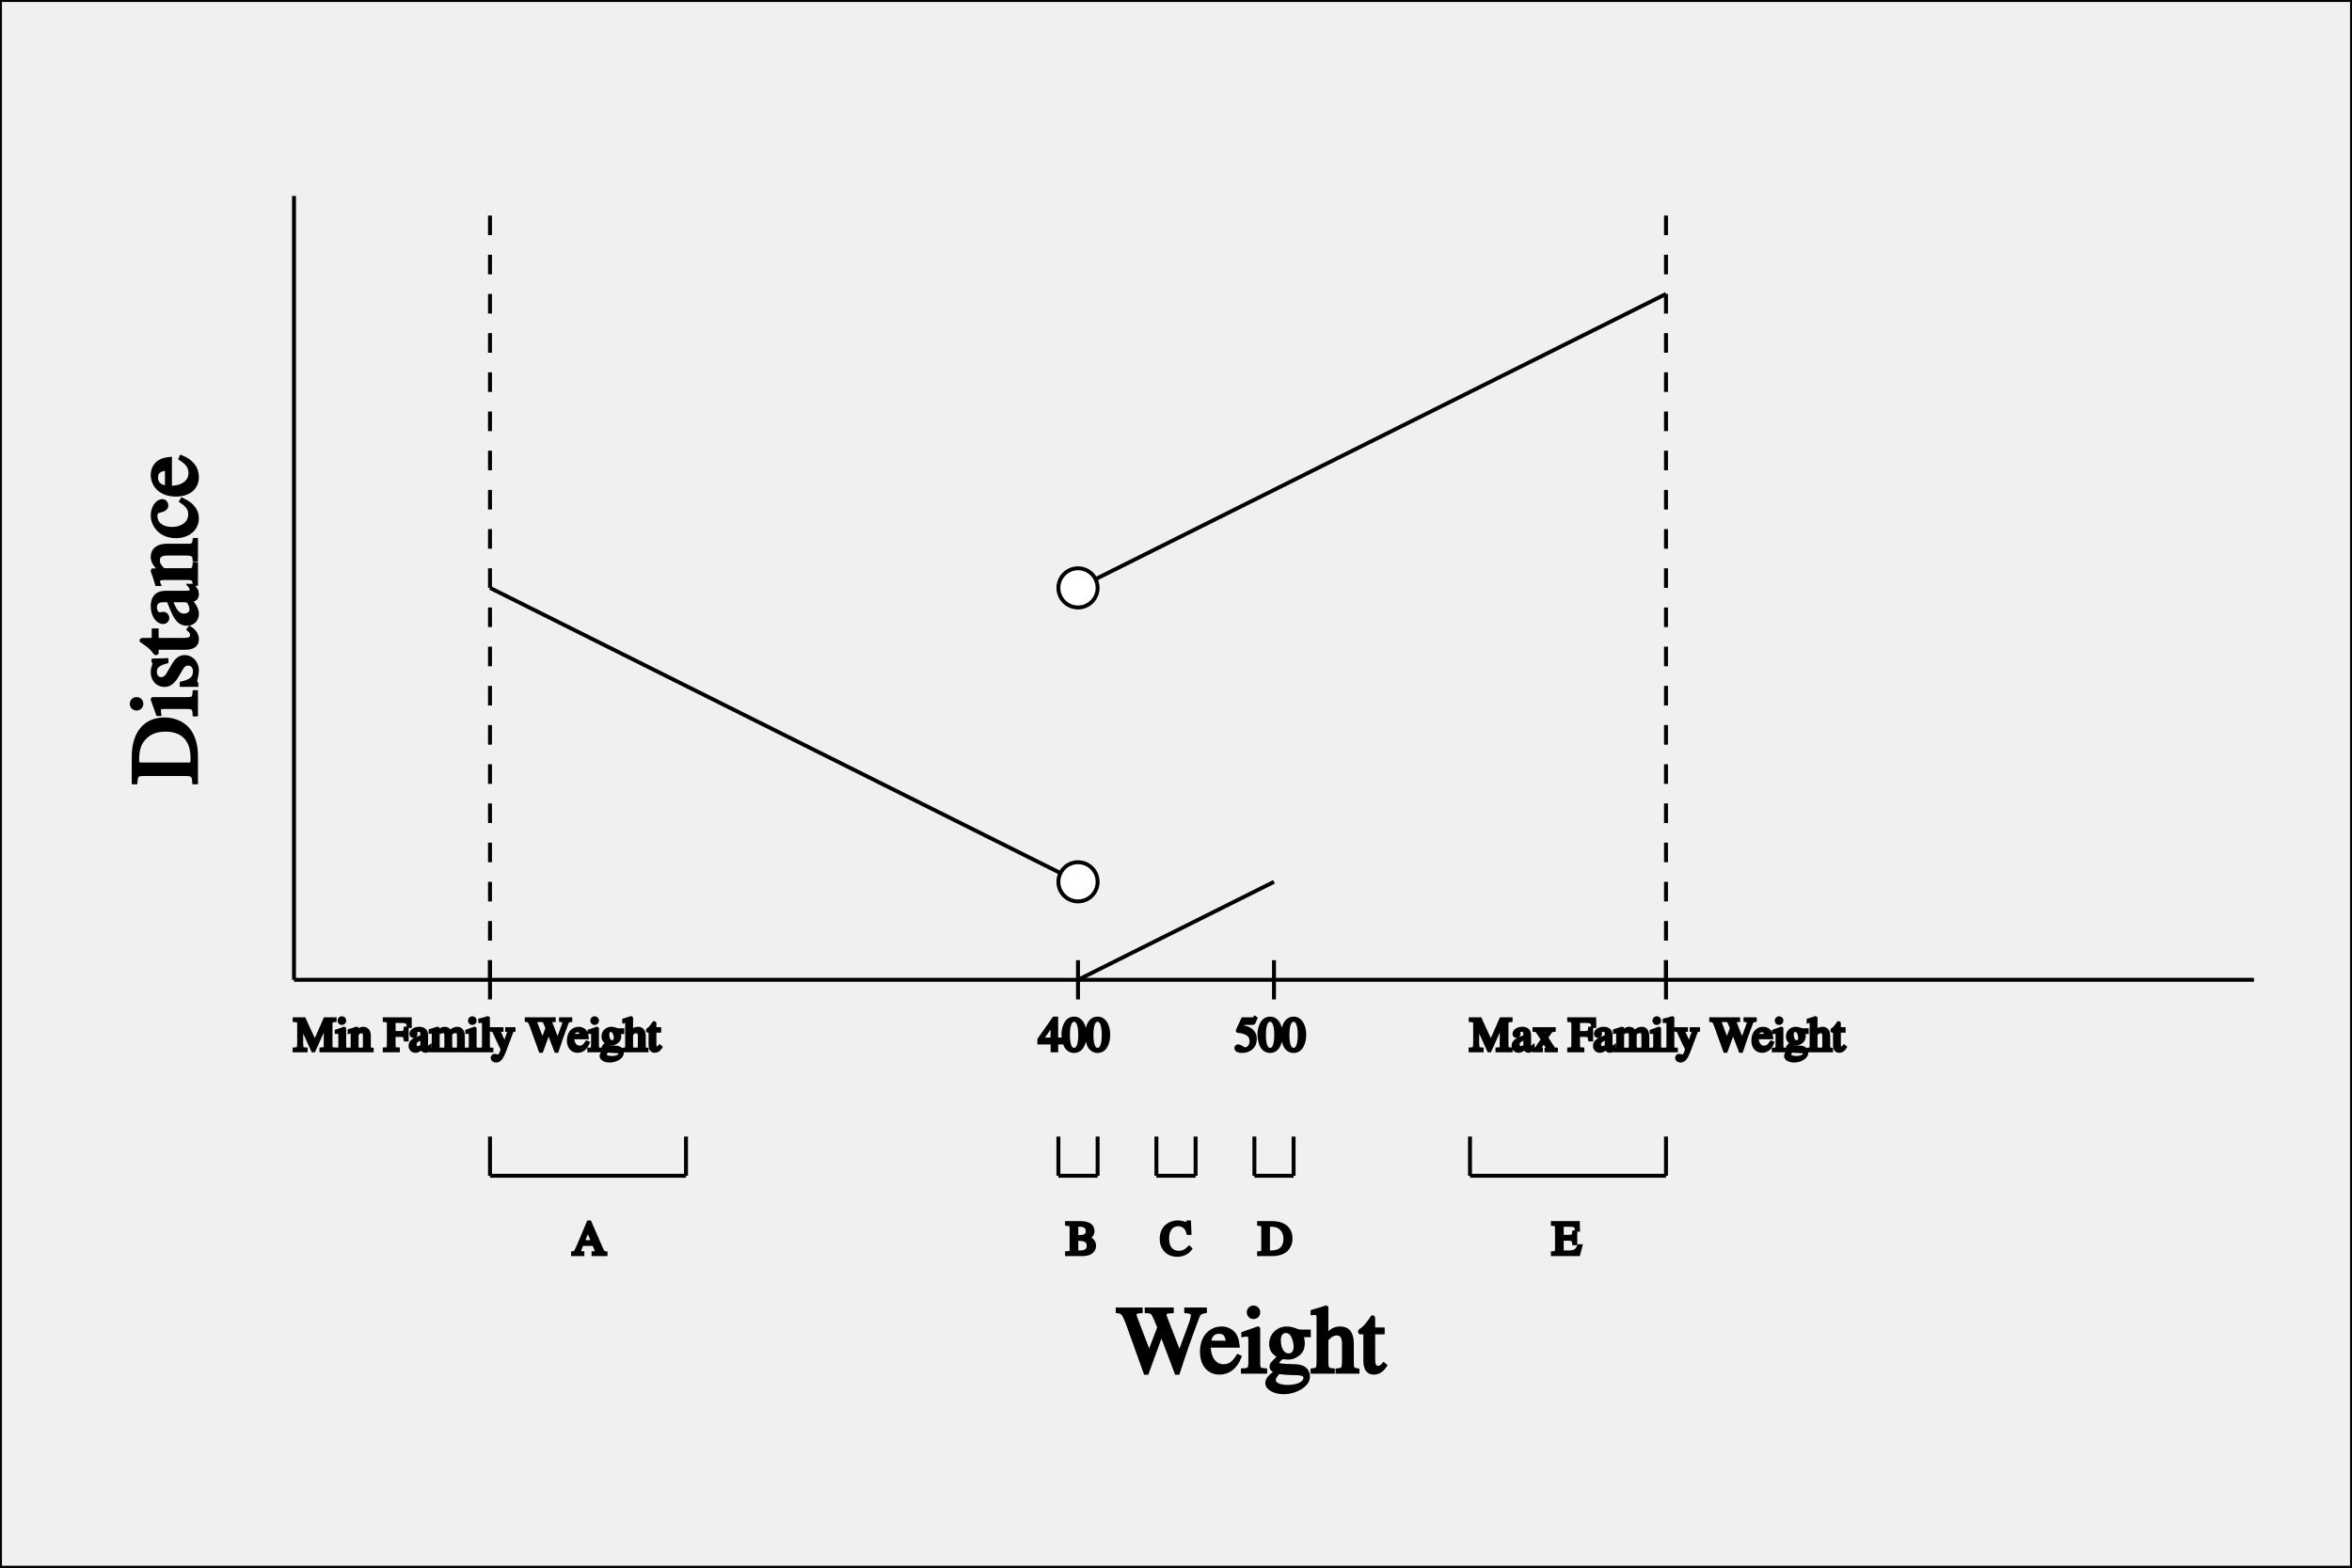
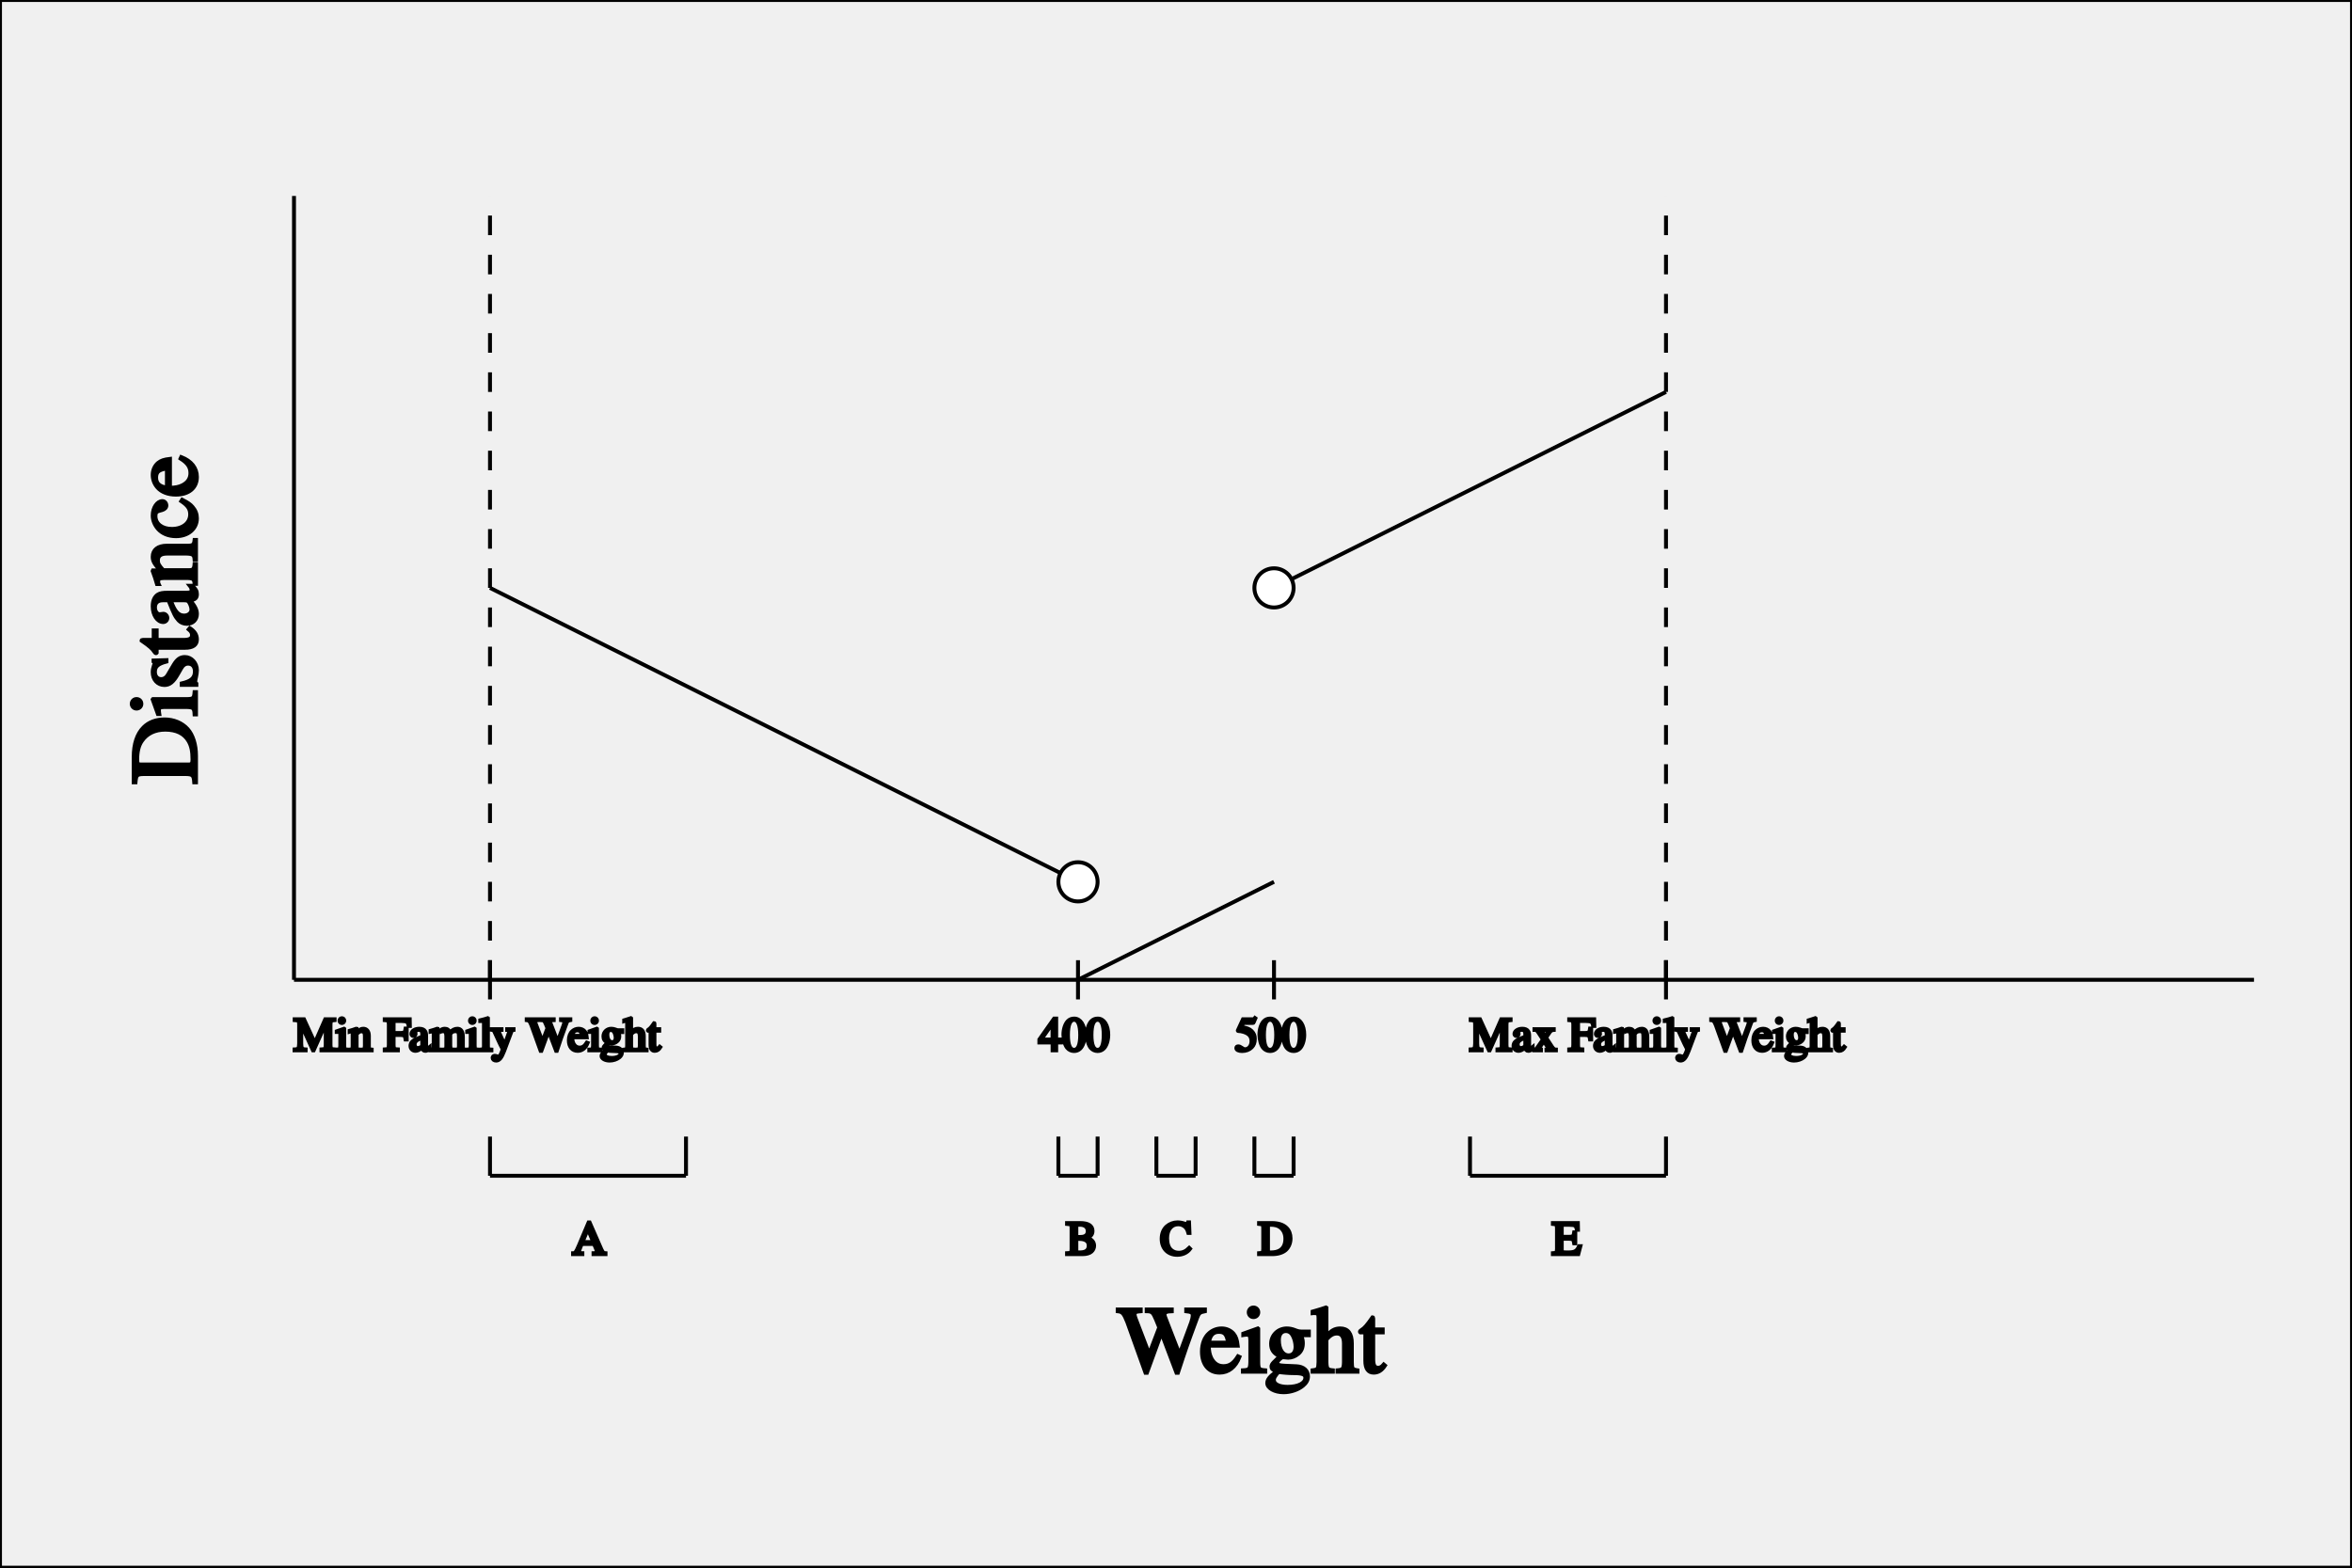
<svg xmlns="http://www.w3.org/2000/svg" version="1.1" width="600" height="400">
  <rect x="0" y="0" width="100%" height="100%" fill="none" stroke="black" />
  <g transform="scale(1, -1) translate(75, -250)" stroke="black" font-family="Times">
    <line x1="0" y1="0" x2="0" y2="200" />
    <line x1="0" y1="0" x2="500" y2="0" />
    <text transform="scale(1, -1) translate(210, 100)" font-size="24">Weight</text>
    <text transform="scale(1, -1) rotate(-90) translate(50, -25)" font-size="24">Distance</text>
    <g transform="translate(50, -50)">
      <line x1="0" y1="0" x2="0" y2="10" />
      <line x1="0" y1="0" x2="50" y2="0" />
      <line x1="50" y1="0" x2="50" y2="10" />
      <text transform="scale(1, -1) translate(21, 20)" font-size="12">A</text>
    </g>
    <g transform="translate(195, -50)">
      <line x1="0" y1="0" x2="0" y2="10" />
      <line x1="0" y1="0" x2="10" y2="0" />
      <line x1="10" y1="0" x2="10" y2="10" />
      <text transform="scale(1, -1) translate(2, 20)" font-size="12">B</text>
    </g>
    <g transform="translate(220, -50)">
      <line x1="0" y1="0" x2="0" y2="10" />
      <line x1="0" y1="0" x2="10" y2="0" />
      <line x1="10" y1="0" x2="10" y2="10" />
      <text transform="scale(1, -1) translate(1, 20)" font-size="12">C</text>
    </g>
    <g transform="translate(245, -50)">
      <line x1="0" y1="0" x2="0" y2="10" />
      <line x1="0" y1="0" x2="10" y2="0" />
      <line x1="10" y1="0" x2="10" y2="10" />
      <text transform="scale(1, -1) translate(1, 20)" font-size="12">D</text>
    </g>
    <g transform="translate(300, -50)">
      <line x1="0" y1="0" x2="0" y2="10" />
      <line x1="0" y1="0" x2="50" y2="0" />
      <line x1="50" y1="0" x2="50" y2="10" />
      <text transform="scale(1, -1) translate(21, 20)" font-size="12">E</text>
    </g>
    <g>
      <line x1="50" y1="-5" x2="50" y2="5" />
      <text transform="scale(1, -1)" x="0" y="18" font-size="12">Min Family Weight</text>
      <line x1="200" y1="-5" x2="200" y2="5" />
      <text transform="scale(1, -1)" x="190" y="18" font-size="12">400</text>
      <line x1="250" y1="-5" x2="250" y2="5" />
      <text transform="scale(1, -1)" x="240" y="18" font-size="12">500</text>
      <line x1="350" y1="-5" x2="350" y2="5" />
      <text transform="scale(1, -1)" x="300" y="18" font-size="12">Max Family Weight</text>
    </g>
    <line x1="350" y1="0" x2="350" y2="200" stroke-dasharray="5, 5" />
    <line x1="50" y1="0" x2="50" y2="200" stroke-dasharray="5, 5" />
    <line x1="200" y1="0" x2="250" y2="25" />
    <line x1="200" y1="25" x2="50" y2="100" />
-     <line x1="200" y1="100" x2="350" y2="175" />
+     <line x1="250" y1="100" x2="350" y2="150" />
    <circle cx="200" cy="25" r="5" fill="white" />
-     <circle cx="200" cy="100" r="5" fill="white" />
+     <circle cx="250" cy="100" r="5" fill="white" />
  </g>
</svg>
